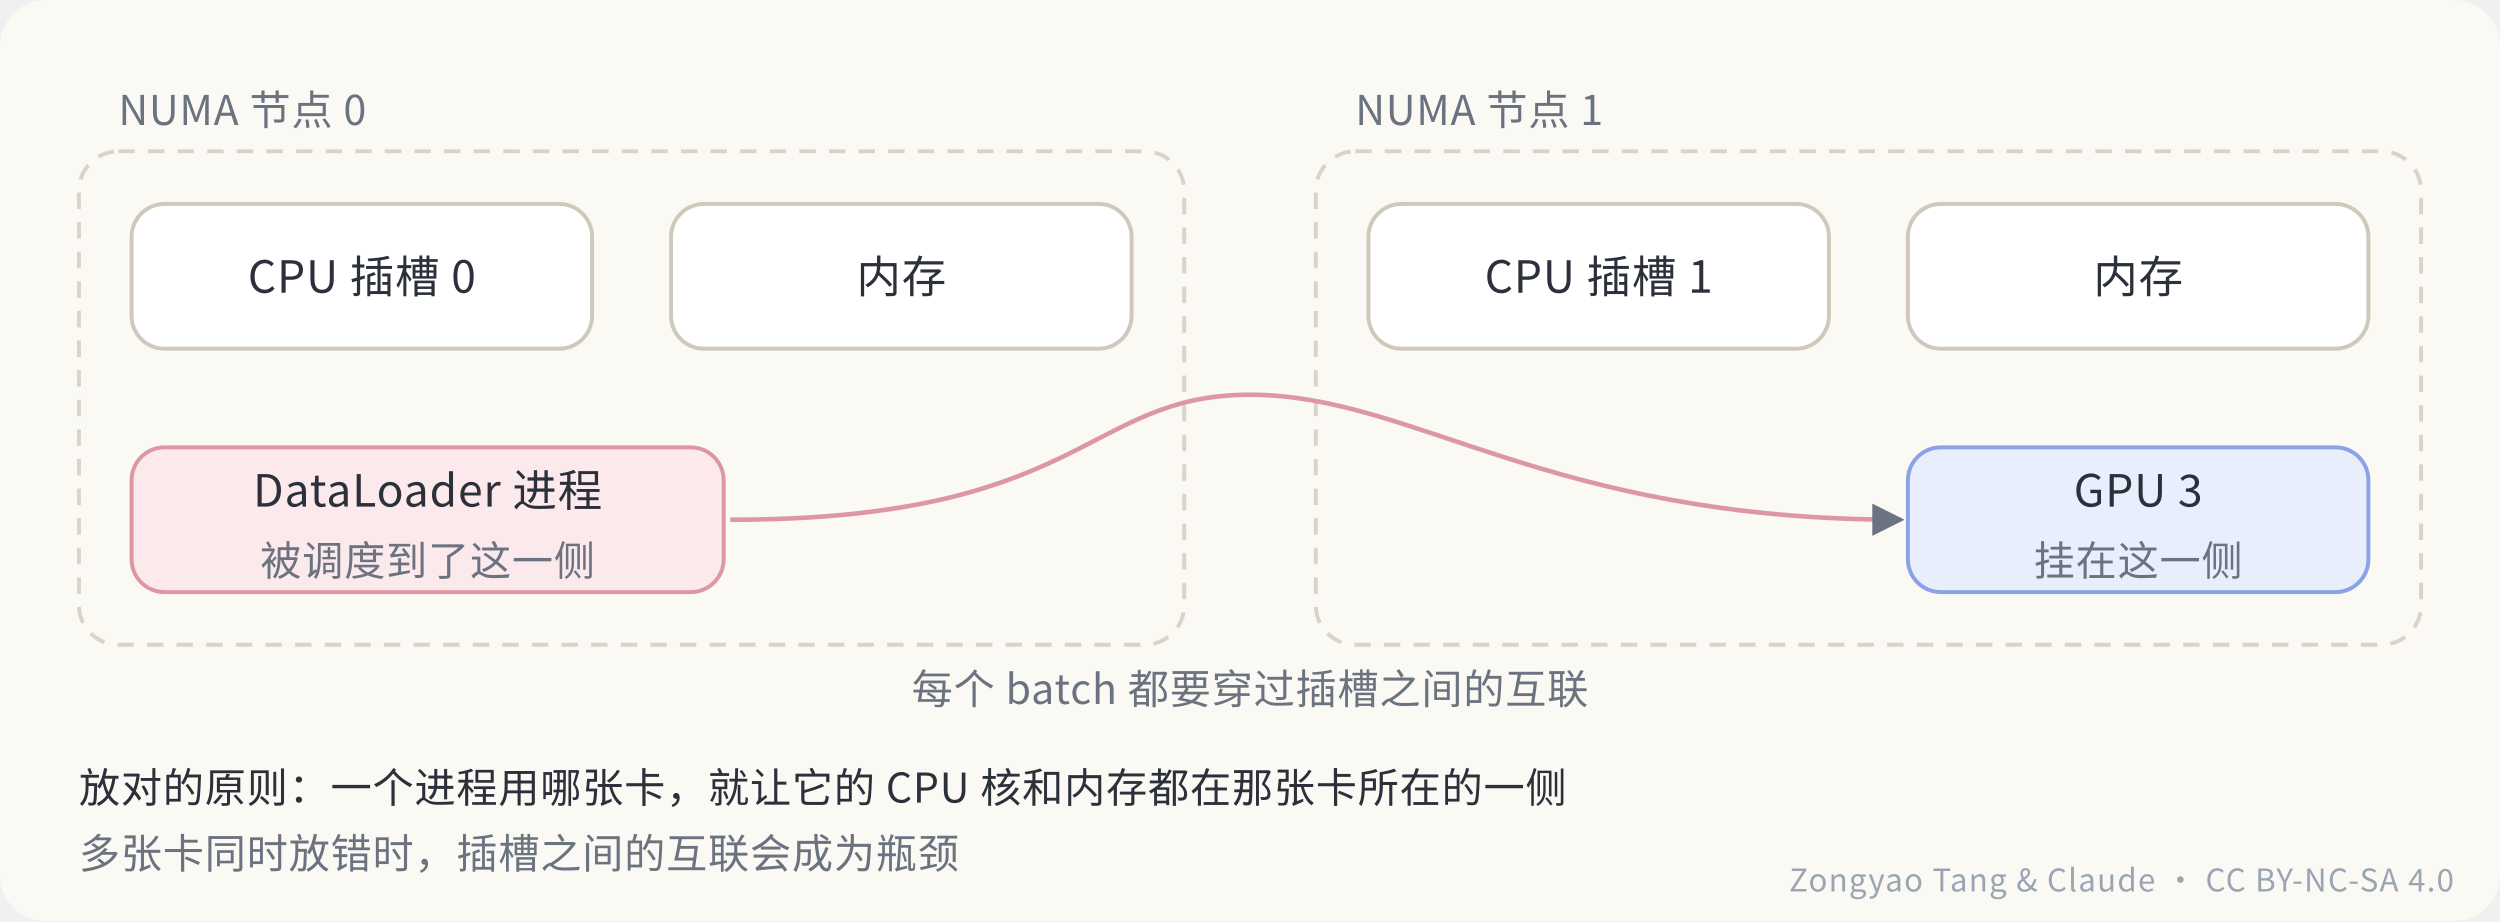
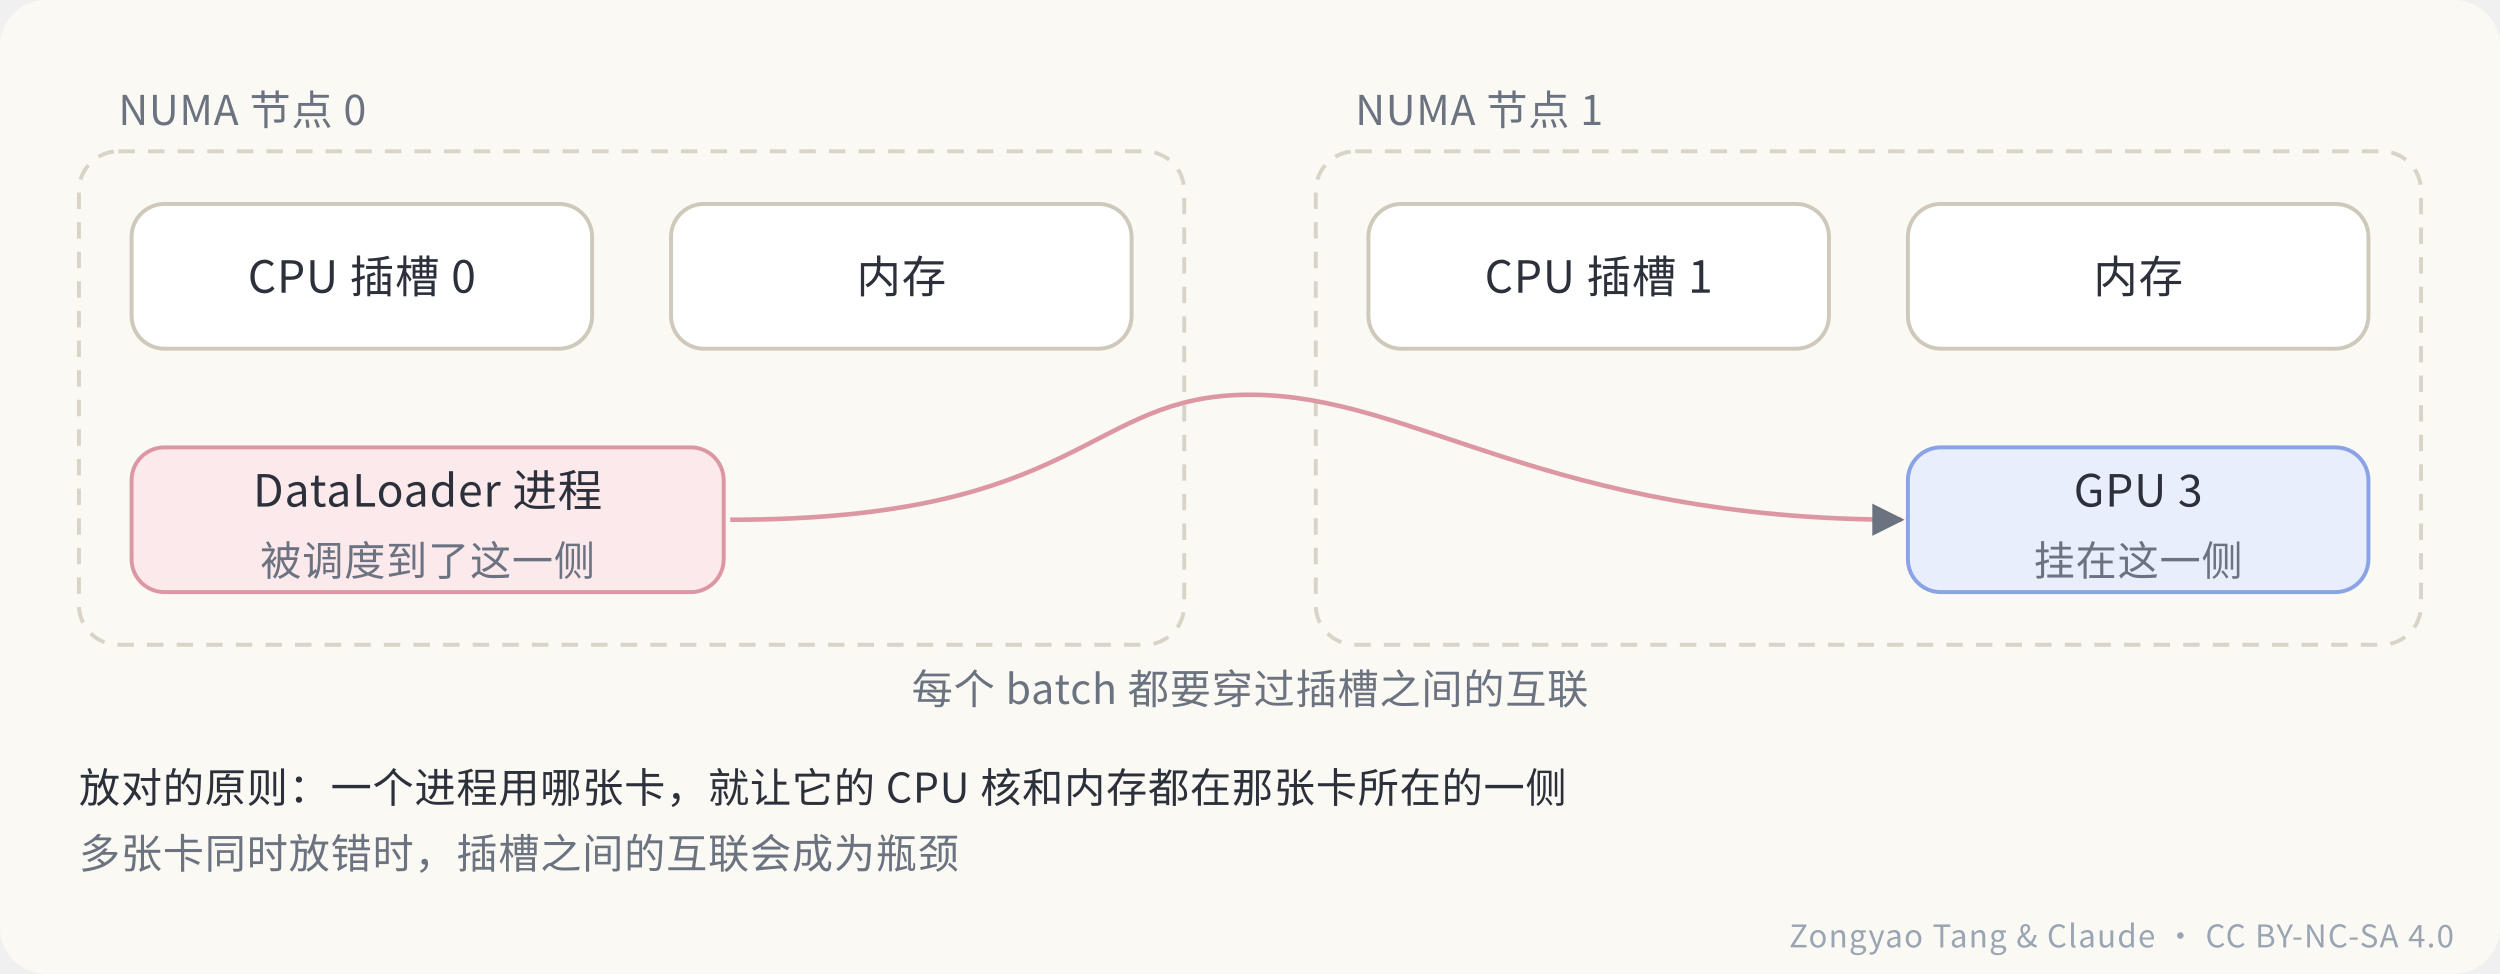
- <svg xmlns="http://www.w3.org/2000/svg" viewBox="0 0 760 280" width="760" height="280" font-family="'PingFang SC','Noto Sans CJK SC','Source Han Sans SC','Hiragino Sans GB','Microsoft YaHei',sans-serif" role="img" aria-label="NUMA：进程和设备不在同一侧">
+ <svg xmlns="http://www.w3.org/2000/svg" viewBox="0 0 760 296" width="760" height="296" font-family="'PingFang SC','Noto Sans CJK SC','Source Han Sans SC','Hiragino Sans GB','Microsoft YaHei',sans-serif" role="img" aria-label="NUMA：进程和设备不在同一侧">
  <defs>
    <marker id="tip" viewBox="0 0 10 10" refX="9" refY="5" markerWidth="7" markerHeight="7" orient="auto-start-reverse">
      <path d="M0 0 L10 5 L0 10 z" fill="#6b7280" />
    </marker>
  </defs>
-   <rect width="760" height="280" rx="14" fill="#fbf9f4" />
+   <rect width="760" height="296" rx="14" fill="#fbf9f4" />
  <rect x="24" y="46" width="336" height="150" rx="12" fill="none" stroke="#d9d4c8" stroke-width="1.2" stroke-dasharray="5 4" />
  <text x="36" y="38" font-size="12.5" fill="#6b7280" font-weight="400" text-anchor="start" letter-spacing=".02em">NUMA 节点 0</text>
  <rect x="40" y="62" width="140" height="44" rx="10" fill="#ffffff" stroke="#cfc9bb" stroke-width="1.2" />
  <text x="110.0" y="89.0" font-size="13.5" fill="#2b303b" font-weight="500" text-anchor="middle" letter-spacing=".02em">CPU 插槽 0</text>
  <rect x="204" y="62" width="140" height="44" rx="10" fill="#ffffff" stroke="#cfc9bb" stroke-width="1.2" />
  <text x="274.0" y="89.0" font-size="13.5" fill="#2b303b" font-weight="500" text-anchor="middle" letter-spacing=".02em">内存</text>
  <rect x="400" y="46" width="336" height="150" rx="12" fill="none" stroke="#d9d4c8" stroke-width="1.2" stroke-dasharray="5 4" />
  <text x="412" y="38" font-size="12.5" fill="#6b7280" font-weight="400" text-anchor="start" letter-spacing=".02em">NUMA 节点 1</text>
  <rect x="416" y="62" width="140" height="44" rx="10" fill="#ffffff" stroke="#cfc9bb" stroke-width="1.2" />
  <text x="486.0" y="89.0" font-size="13.5" fill="#2b303b" font-weight="500" text-anchor="middle" letter-spacing=".02em">CPU 插槽 1</text>
  <rect x="580" y="62" width="140" height="44" rx="10" fill="#ffffff" stroke="#cfc9bb" stroke-width="1.2" />
  <text x="650.0" y="89.0" font-size="13.5" fill="#2b303b" font-weight="500" text-anchor="middle" letter-spacing=".02em">内存</text>
  <rect x="40" y="136" width="180" height="44" rx="10" fill="#fbe9ec" stroke="#dc97a3" stroke-width="1.2" />
  <text x="130.0" y="154.0" font-size="13.5" fill="#2b303b" font-weight="500" text-anchor="middle" letter-spacing=".02em">DataLoader 进程</text>
  <text x="130.0" y="175.0" font-size="12.5" fill="#6b7280" font-weight="400" text-anchor="middle" letter-spacing=".02em">被调度到了这一侧</text>
  <rect x="580" y="136" width="140" height="44" rx="10" fill="#e8eefc" stroke="#8aa2e6" stroke-width="1.2" />
  <text x="650.0" y="154.0" font-size="13.5" fill="#2b303b" font-weight="500" text-anchor="middle" letter-spacing=".02em">GPU 3</text>
  <text x="650.0" y="175.0" font-size="12.5" fill="#6b7280" font-weight="400" text-anchor="middle" letter-spacing=".02em">挂在这一侧</text>
  <path d="M222 158 C 330 158, 330 120, 380 120 S 470 158, 578 158" fill="none" stroke="#dc97a3" stroke-width="1.4" marker-end="url(#tip)" />
  <text x="380" y="214" font-size="12.5" fill="#6b7280" font-weight="400" text-anchor="middle" letter-spacing=".02em">每个 batch 都要穿过插槽之间的互联</text>
  <text x="24" y="244" font-size="12.5" fill="#2b303b" font-weight="400" text-anchor="start" letter-spacing=".02em">放对的原则：一个进程用哪张卡，就让它的 CPU 核和内存都在那张卡所在的一侧</text>
  <text x="24" y="264" font-size="12.5" fill="#6b7280" font-weight="400" text-anchor="start" letter-spacing=".02em">多张卡同时放错时，插槽之间的互联会成为瓶颈</text>
-   <text x="746" y="271" font-size="9.5" fill="#9AA5B4" text-anchor="end" letter-spacing=".04em">Zongyao Tang &amp; Claude · CC BY-NC-SA 4.0</text>
+   <text x="746" y="288" font-size="9.5" fill="#9AA5B4" text-anchor="end" letter-spacing=".04em">Zongyao Tang &amp; Claude · CC BY-NC-SA 4.0</text>
</svg>
